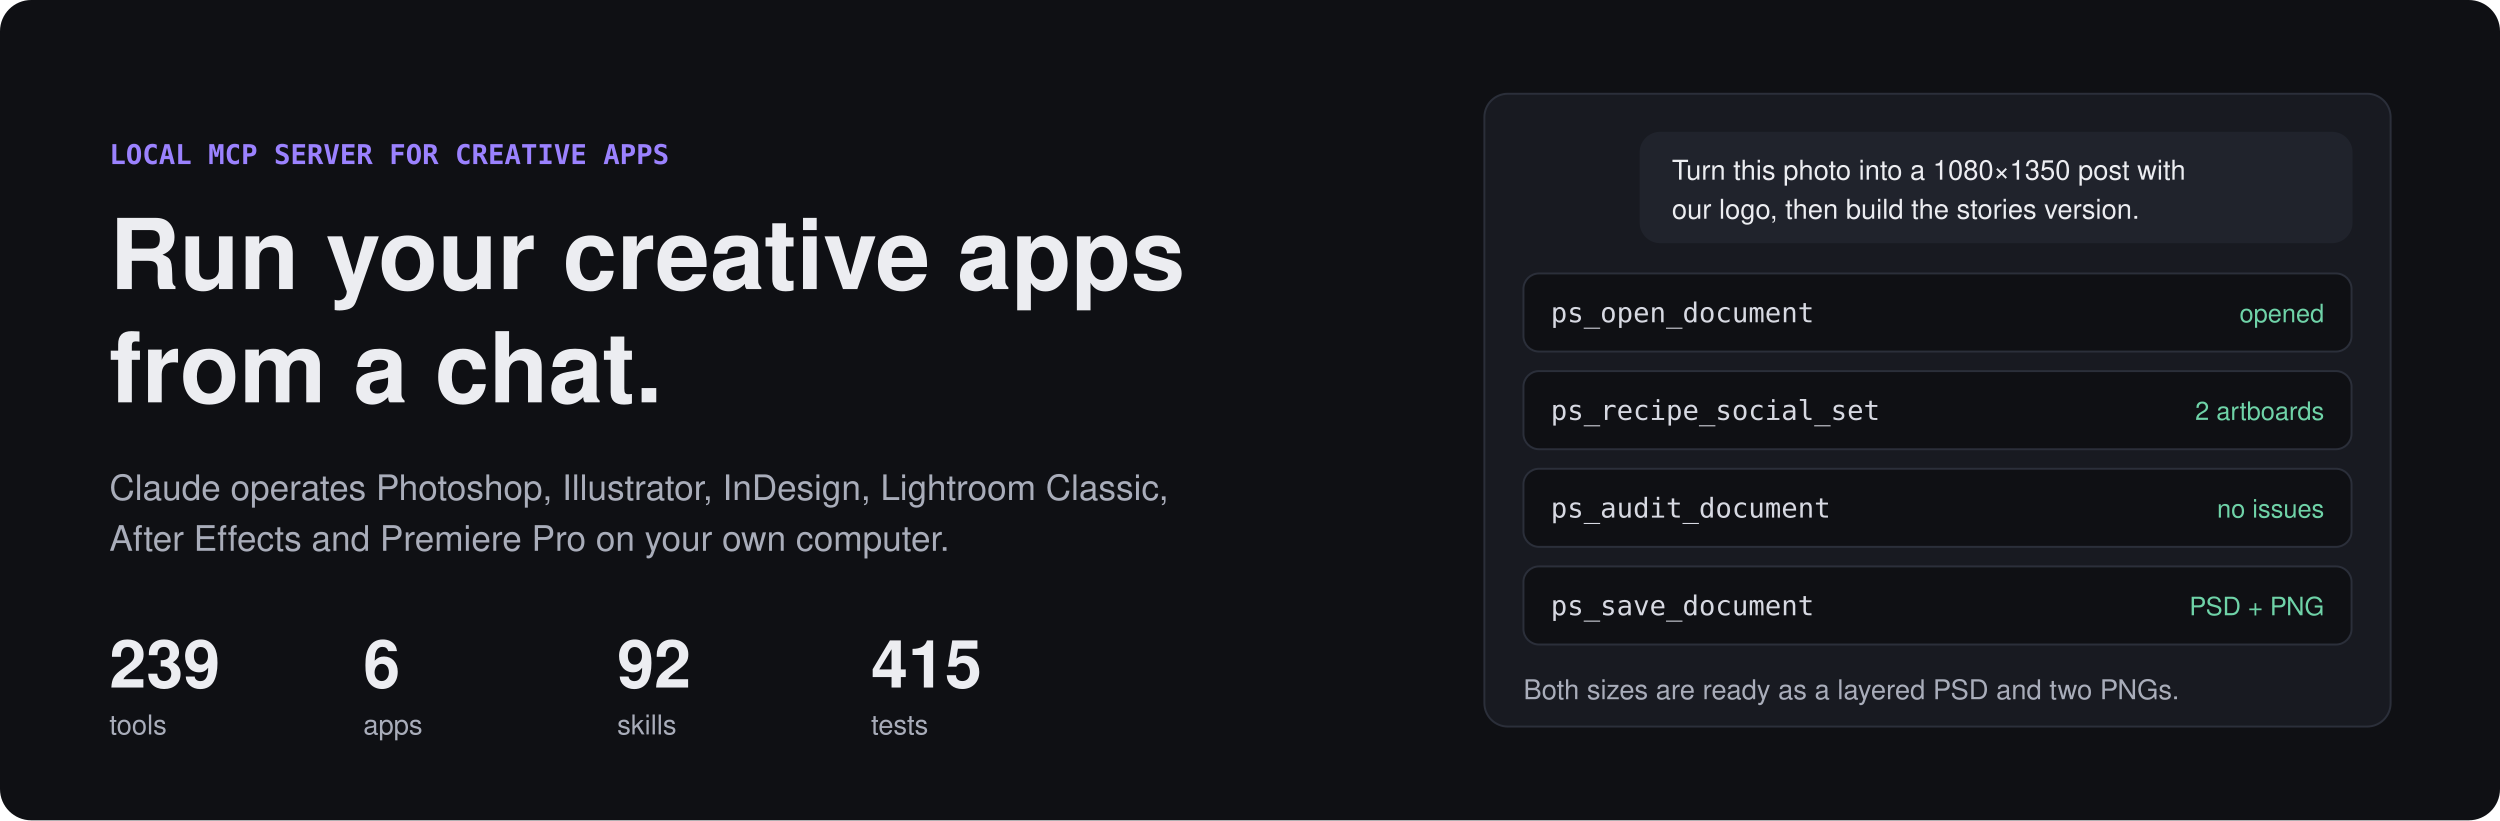
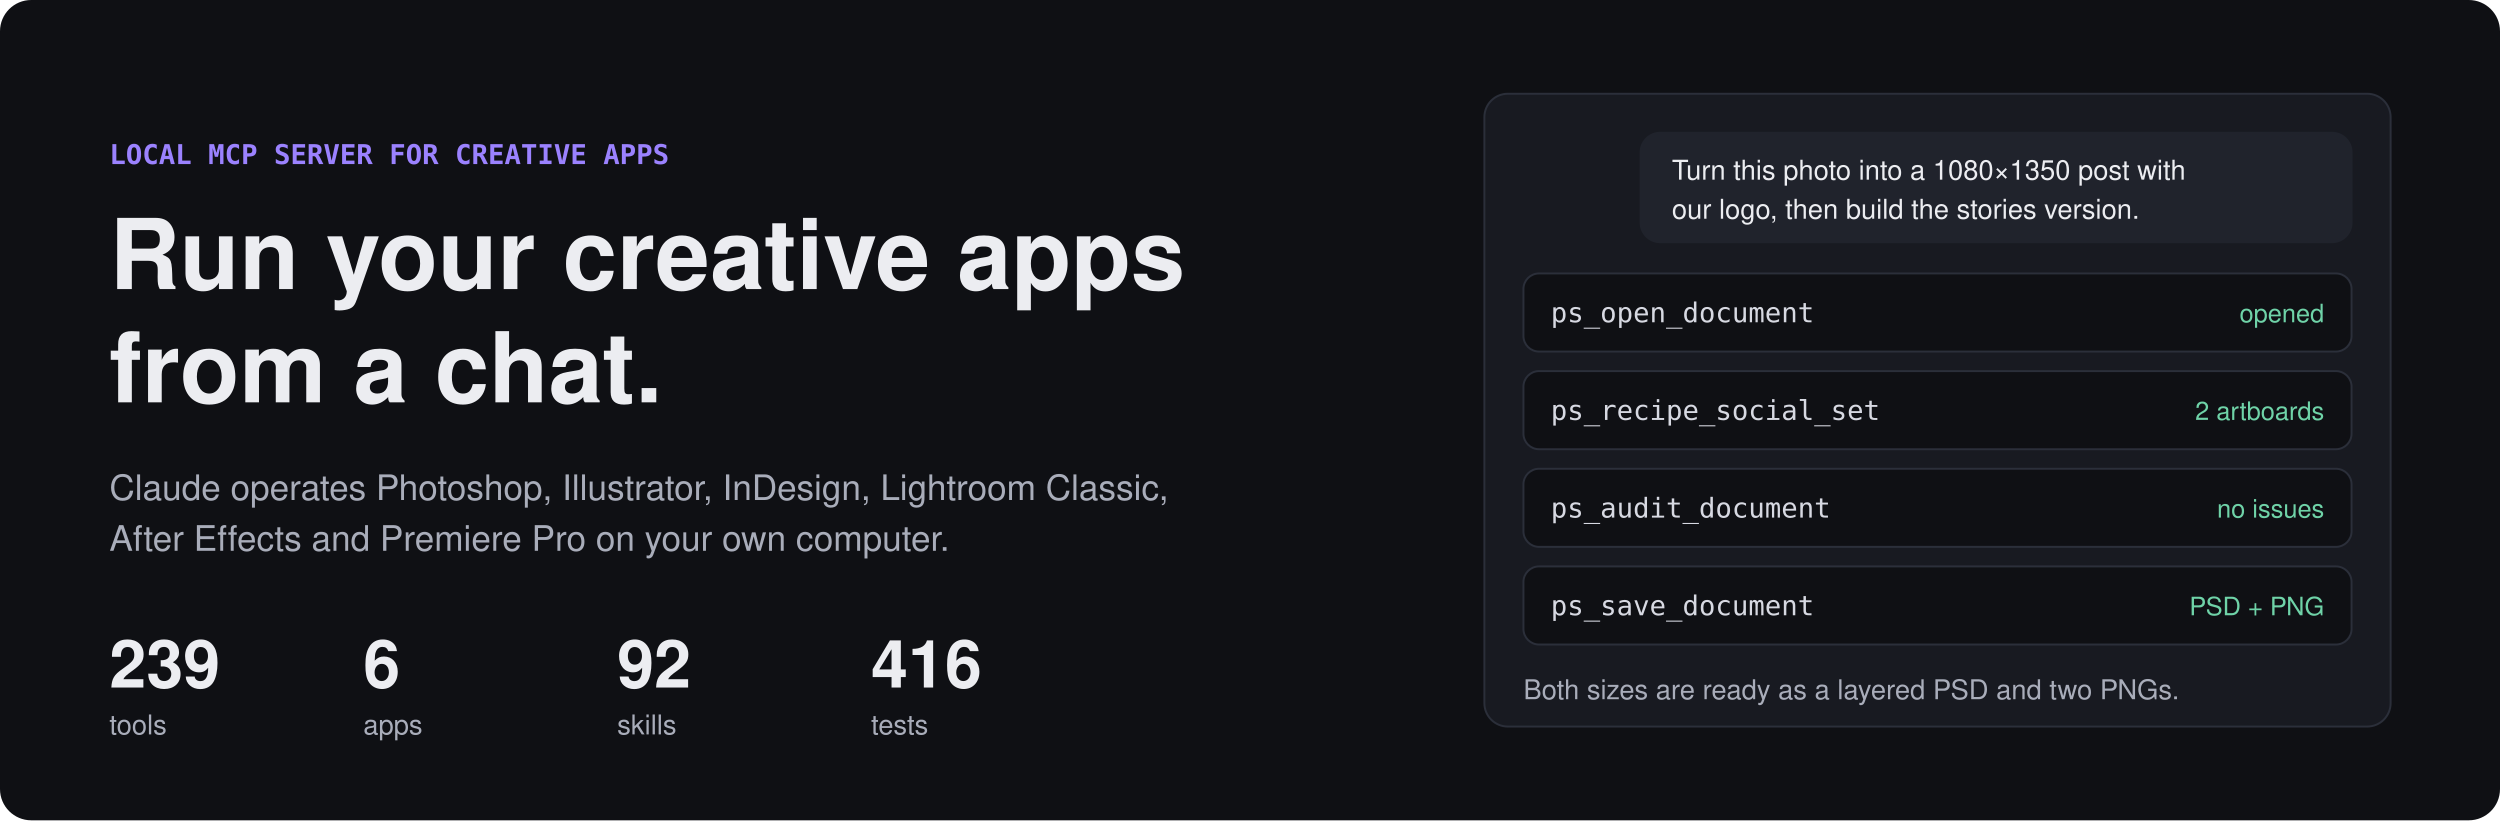
- <svg xmlns="http://www.w3.org/2000/svg" width="1280" height="420" viewBox="0 0 1280 420" role="img" aria-label="Run your creative apps from a chat: 239 tools, 6 apps, 92 skills, 415 tests">
+ <svg xmlns="http://www.w3.org/2000/svg" width="1280" height="420" viewBox="0 0 1280 420" role="img" aria-label="Run your creative apps from a chat: 239 tools, 6 apps, 92 skills, 416 tests">
  <rect width="1280" height="420" rx="16" fill="#0F1014" />
  <text x="56" y="84" font-family="Consolas, 'SF Mono', Menlo, monospace" font-size="14" font-weight="600" fill="#9B82FF" text-anchor="start">LOCAL MCP SERVER FOR CREATIVE APPS</text>
  <text x="56" y="148" font-family="'Segoe UI', 'Helvetica Neue', Helvetica, Arial, sans-serif" font-size="50" font-weight="600" fill="#ECEDF1" text-anchor="start">Run your creative apps</text>
  <text x="56" y="206" font-family="'Segoe UI', 'Helvetica Neue', Helvetica, Arial, sans-serif" font-size="50" font-weight="600" fill="#ECEDF1" text-anchor="start">from a chat.</text>
  <text x="56" y="256" font-family="'Segoe UI', 'Helvetica Neue', Helvetica, Arial, sans-serif" font-size="18" font-weight="400" fill="#A9ADBA" text-anchor="start">Claude operates Photoshop, Illustrator, InDesign, Lightroom Classic,</text>
  <text x="56" y="282" font-family="'Segoe UI', 'Helvetica Neue', Helvetica, Arial, sans-serif" font-size="18" font-weight="400" fill="#A9ADBA" text-anchor="start">After Effects and Premiere Pro on your own computer.</text>
  <text x="56" y="352" font-family="'Segoe UI', 'Helvetica Neue', Helvetica, Arial, sans-serif" font-size="34" font-weight="600" fill="#ECEDF1" text-anchor="start">239</text>
  <text x="56" y="376" font-family="'Segoe UI', 'Helvetica Neue', Helvetica, Arial, sans-serif" font-size="14" font-weight="400" fill="#A9ADBA" text-anchor="start">tools</text>
  <text x="186" y="352" font-family="'Segoe UI', 'Helvetica Neue', Helvetica, Arial, sans-serif" font-size="34" font-weight="600" fill="#ECEDF1" text-anchor="start">6</text>
  <text x="186" y="376" font-family="'Segoe UI', 'Helvetica Neue', Helvetica, Arial, sans-serif" font-size="14" font-weight="400" fill="#A9ADBA" text-anchor="start">apps</text>
  <text x="316" y="352" font-family="'Segoe UI', 'Helvetica Neue', Helvetica, Arial, sans-serif" font-size="34" font-weight="600" fill="#ECEDF1" text-anchor="start">92</text>
  <text x="316" y="376" font-family="'Segoe UI', 'Helvetica Neue', Helvetica, Arial, sans-serif" font-size="14" font-weight="400" fill="#A9ADBA" text-anchor="start">skills</text>
-   <text x="446" y="352" font-family="'Segoe UI', 'Helvetica Neue', Helvetica, Arial, sans-serif" font-size="34" font-weight="600" fill="#ECEDF1" text-anchor="start">415</text>
+   <text x="446" y="352" font-family="'Segoe UI', 'Helvetica Neue', Helvetica, Arial, sans-serif" font-size="34" font-weight="600" fill="#ECEDF1" text-anchor="start">416</text>
  <text x="446" y="376" font-family="'Segoe UI', 'Helvetica Neue', Helvetica, Arial, sans-serif" font-size="14" font-weight="400" fill="#A9ADBA" text-anchor="start">tests</text>
  <rect x="760" y="48" width="464" height="324" rx="12" fill="#181A21" stroke="#2B2F3A" />
  <rect x="840" y="68" width="364" height="56" rx="10" fill="#20232C" stroke="#20232C" />
  <text x="856" y="92" font-family="'Segoe UI', 'Helvetica Neue', Helvetica, Arial, sans-serif" font-size="14" font-weight="400" fill="#ECEDF1" text-anchor="start">Turn this photo into a 1080×1350 post with</text>
  <text x="856" y="112" font-family="'Segoe UI', 'Helvetica Neue', Helvetica, Arial, sans-serif" font-size="14" font-weight="400" fill="#ECEDF1" text-anchor="start">our logo, then build the stories version.</text>
  <rect x="780" y="140" width="424" height="40" rx="8" fill="#0F1014" stroke="#2B2F3A" />
  <text x="794" y="165" font-family="Consolas, 'SF Mono', Menlo, monospace" font-size="14" font-weight="400" fill="#D7D9E2" text-anchor="start">ps_open_document</text>
  <text x="1190" y="165" font-family="'Segoe UI', 'Helvetica Neue', Helvetica, Arial, sans-serif" font-size="13" font-weight="400" fill="#6FD3A8" text-anchor="end">opened</text>
  <rect x="780" y="190" width="424" height="40" rx="8" fill="#0F1014" stroke="#2B2F3A" />
  <text x="794" y="215" font-family="Consolas, 'SF Mono', Menlo, monospace" font-size="14" font-weight="400" fill="#D7D9E2" text-anchor="start">ps_recipe_social_set</text>
  <text x="1190" y="215" font-family="'Segoe UI', 'Helvetica Neue', Helvetica, Arial, sans-serif" font-size="13" font-weight="400" fill="#6FD3A8" text-anchor="end">2 artboards</text>
  <rect x="780" y="240" width="424" height="40" rx="8" fill="#0F1014" stroke="#2B2F3A" />
  <text x="794" y="265" font-family="Consolas, 'SF Mono', Menlo, monospace" font-size="14" font-weight="400" fill="#D7D9E2" text-anchor="start">ps_audit_document</text>
  <text x="1190" y="265" font-family="'Segoe UI', 'Helvetica Neue', Helvetica, Arial, sans-serif" font-size="13" font-weight="400" fill="#6FD3A8" text-anchor="end">no issues</text>
  <rect x="780" y="290" width="424" height="40" rx="8" fill="#0F1014" stroke="#2B2F3A" />
  <text x="794" y="315" font-family="Consolas, 'SF Mono', Menlo, monospace" font-size="14" font-weight="400" fill="#D7D9E2" text-anchor="start">ps_save_document</text>
  <text x="1190" y="315" font-family="'Segoe UI', 'Helvetica Neue', Helvetica, Arial, sans-serif" font-size="13" font-weight="400" fill="#6FD3A8" text-anchor="end">PSD + PNG</text>
  <text x="780" y="358" font-family="'Segoe UI', 'Helvetica Neue', Helvetica, Arial, sans-serif" font-size="14" font-weight="400" fill="#A9ADBA" text-anchor="start">Both sizes are ready as a layered PSD and two PNGs.</text>
</svg>
